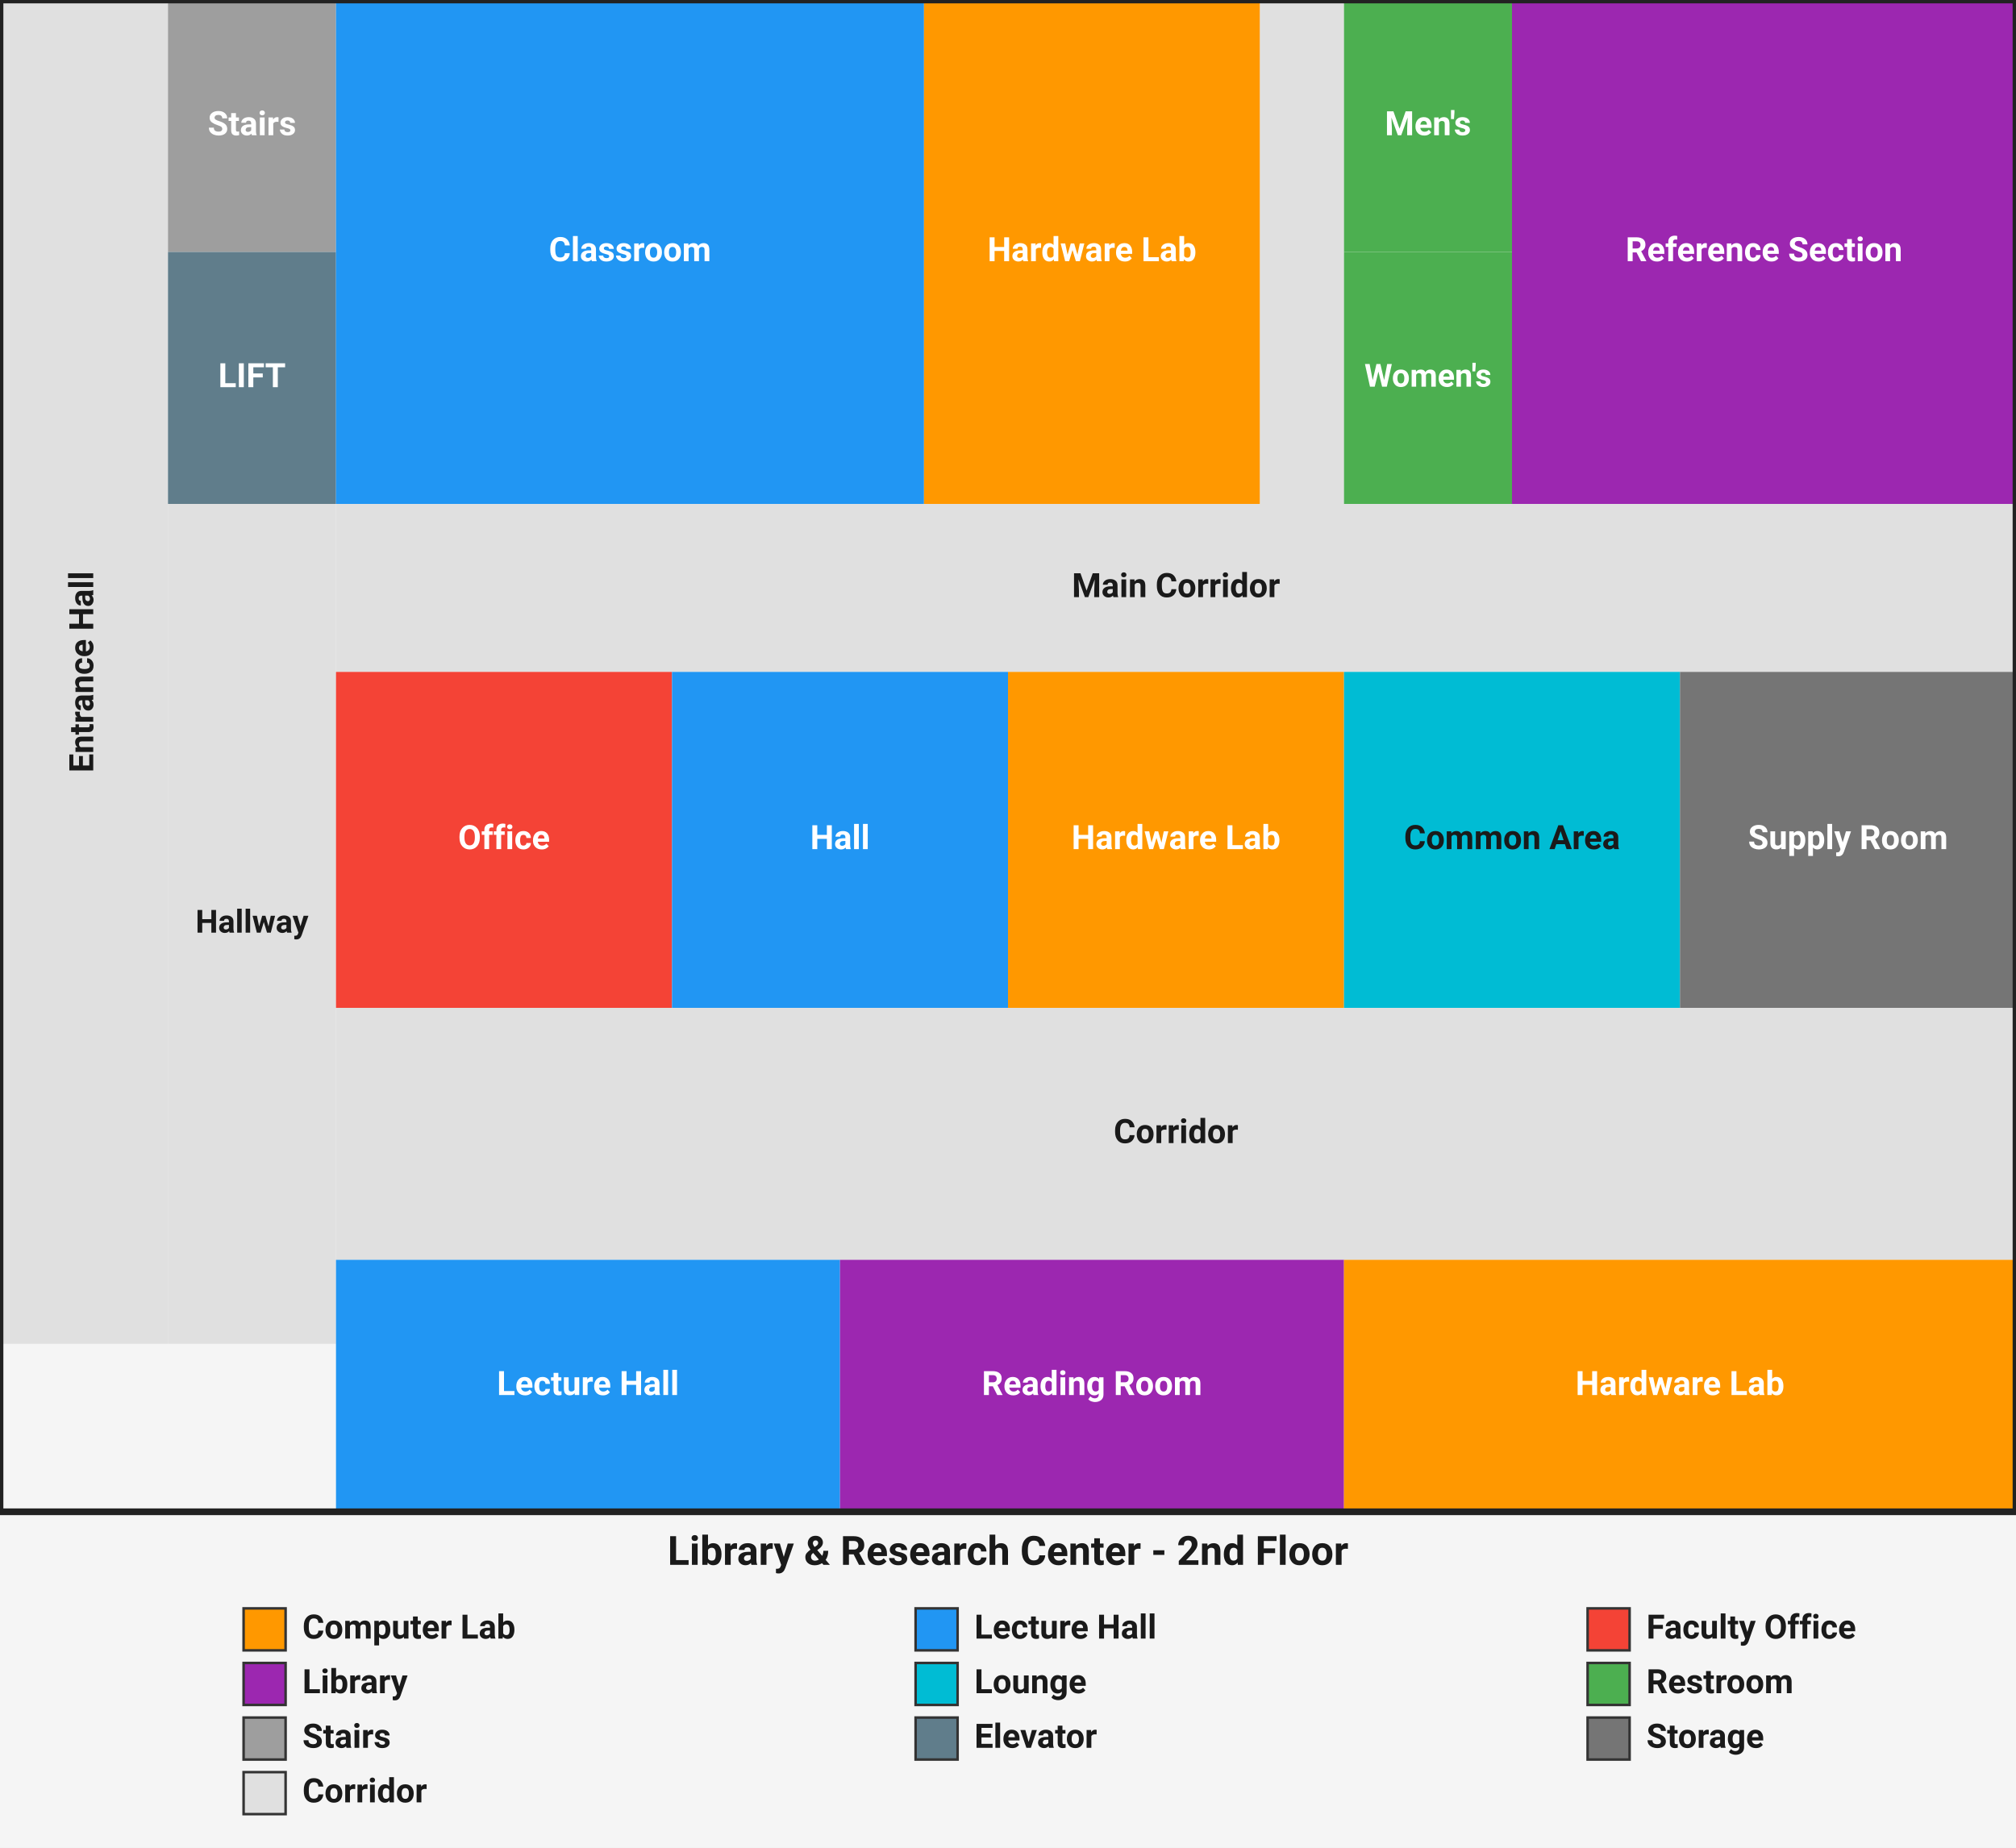
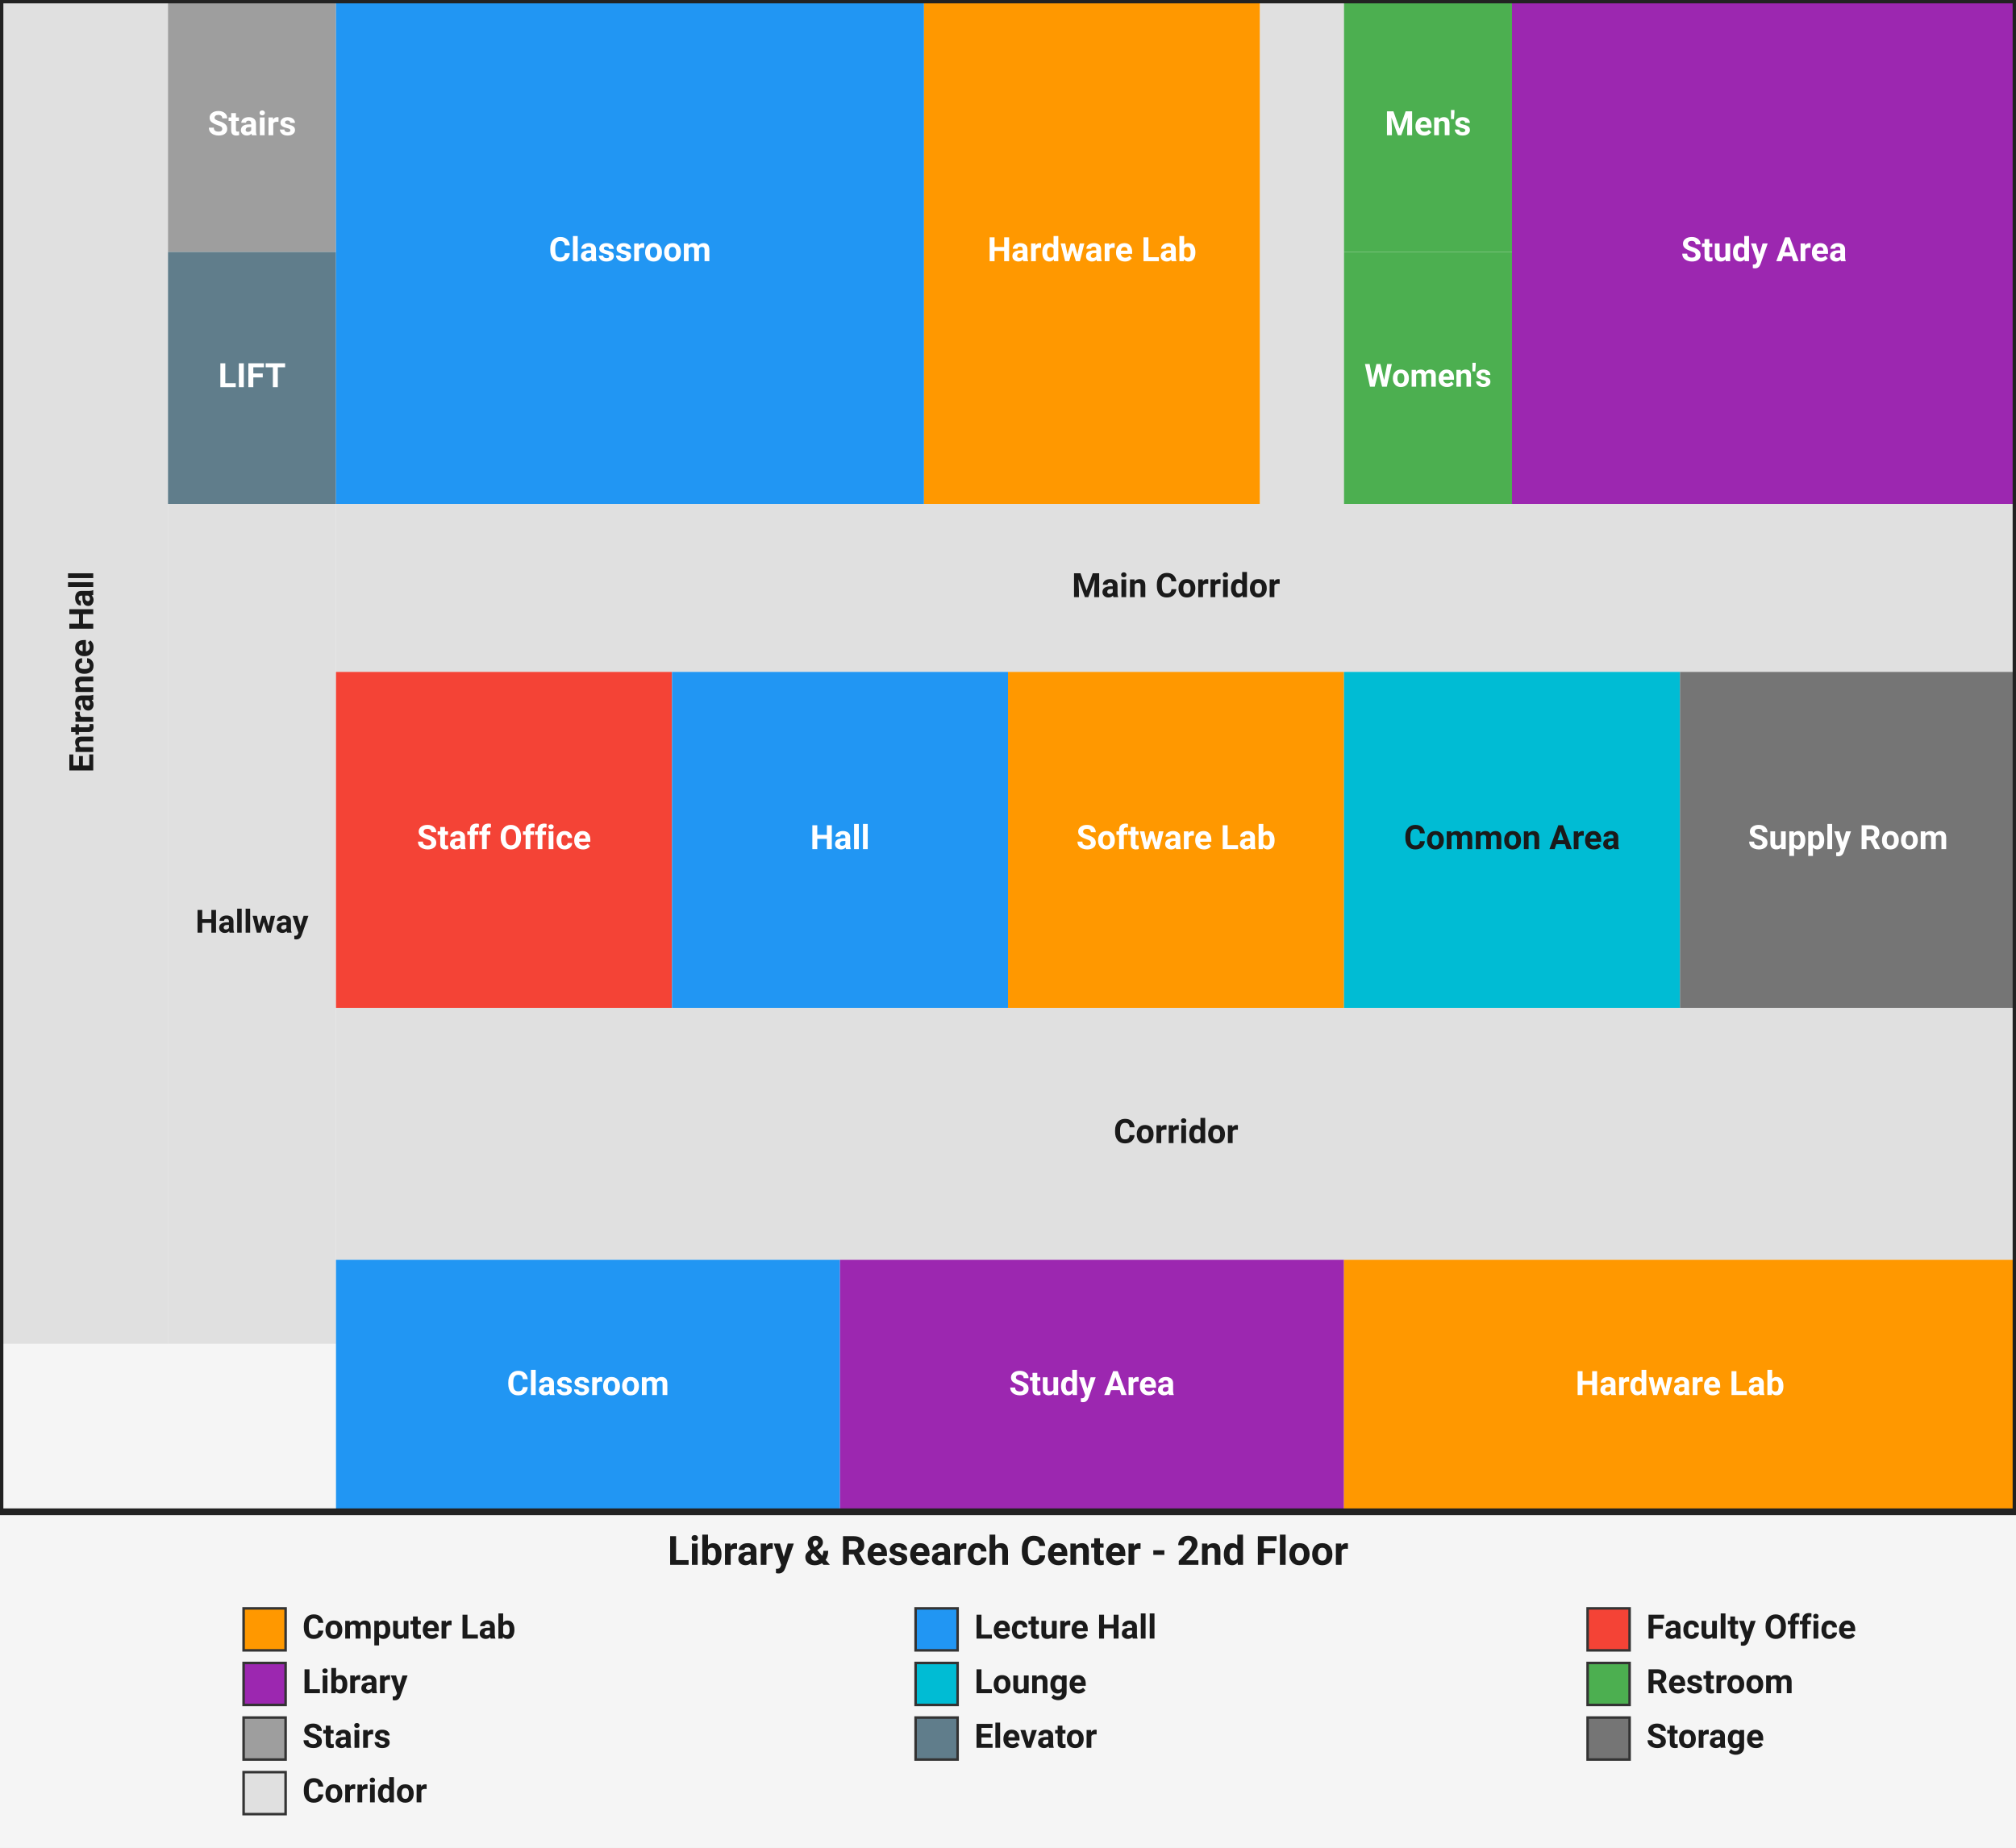
<svg xmlns="http://www.w3.org/2000/svg" viewBox="0 0 2400 2200" width="2400" height="2200" style="display:block; max-width:100%; height:auto;">
  <defs>
    <style>
      text { 
        -webkit-font-smoothing: antialiased;
        -moz-osx-font-smoothing: grayscale;
      }
    </style>
  </defs>
  <rect x="0" y="0" width="2400" height="2200" fill="#f5f5f5" />
  <rect x="0" y="0" width="200" height="1600" fill="#E0E0E0" stroke="none" />
  <text x="100.0" y="800.0" font-family="Roboto,Segoe UI,Arial,sans-serif" font-size="40" font-weight="600" fill="#1a1a1a" text-anchor="middle" dominant-baseline="middle" transform="rotate(-90 100.0 800.0)">
              Entrance Hall
            </text>
  <rect x="200" y="0" width="200" height="300" fill="#9E9E9E" stroke="none" />
  <text x="300.0" y="150.0" font-family="Roboto,Segoe UI,Arial,sans-serif" font-size="40" font-weight="600" fill="white" text-anchor="middle" dominant-baseline="middle">
              Stairs
            </text>
  <rect x="200" y="300" width="200" height="300" fill="#607D8B" stroke="none" />
  <text x="300.0" y="450.0" font-family="Roboto,Segoe UI,Arial,sans-serif" font-size="40" font-weight="600" fill="white" text-anchor="middle" dominant-baseline="middle">
              LIFT
            </text>
  <rect x="200" y="600" width="200" height="1000" fill="#E0E0E0" stroke="none" />
  <text x="300.0" y="1100.0" font-family="Roboto,Segoe UI,Arial,sans-serif" font-size="38" font-weight="600" fill="#1a1a1a" text-anchor="middle" dominant-baseline="middle">
              Hallway
            </text>
  <rect x="400" y="0" width="700" height="600" fill="#2196F3" stroke="none" />
  <text x="750.0" y="300.0" font-family="Roboto,Segoe UI,Arial,sans-serif" font-size="40" font-weight="600" fill="white" text-anchor="middle" dominant-baseline="middle">
              Classroom
            </text>
  <rect x="1100" y="0" width="400" height="600" fill="#FF9800" stroke="none" />
  <text x="1300.0" y="300.0" font-family="Roboto,Segoe UI,Arial,sans-serif" font-size="40" font-weight="600" fill="white" text-anchor="middle" dominant-baseline="middle">
              Hardware Lab
            </text>
  <rect x="1500" y="0" width="100" height="600" fill="#E0E0E0" stroke="none" />
  <rect x="1600" y="0" width="200" height="300" fill="#4CAF50" stroke="none" />
  <text x="1700.0" y="150.0" font-family="Roboto,Segoe UI,Arial,sans-serif" font-size="40" font-weight="600" fill="white" text-anchor="middle" dominant-baseline="middle">
              Men's
            </text>
  <rect x="1600" y="300" width="200" height="300" fill="#4CAF50" stroke="none" />
  <text x="1700.0" y="450.0" font-family="Roboto,Segoe UI,Arial,sans-serif" font-size="38" font-weight="600" fill="white" text-anchor="middle" dominant-baseline="middle">
              Women's
            </text>
  <rect x="1800" y="0" width="600" height="600" fill="#9C27B0" stroke="none" />
  <text x="2100.0" y="300.0" font-family="Roboto,Segoe UI,Arial,sans-serif" font-size="40" font-weight="600" fill="white" text-anchor="middle" dominant-baseline="middle">
-               Reference Section
+               Study Area
            </text>
  <rect x="400" y="600" width="2000" height="200" fill="#E0E0E0" stroke="none" />
  <text x="1400.0" y="700.0" font-family="Roboto,Segoe UI,Arial,sans-serif" font-size="40" font-weight="600" fill="#1a1a1a" text-anchor="middle" dominant-baseline="middle">
              Main Corridor
            </text>
  <rect x="400" y="800" width="400" height="400" fill="#F44336" stroke="none" />
  <text x="600.0" y="1000.0" font-family="Roboto,Segoe UI,Arial,sans-serif" font-size="40" font-weight="600" fill="white" text-anchor="middle" dominant-baseline="middle">
-               Office
+               Staff Office
            </text>
  <rect x="800" y="800" width="400" height="400" fill="#2196F3" stroke="none" />
  <text x="1000.0" y="1000.0" font-family="Roboto,Segoe UI,Arial,sans-serif" font-size="40" font-weight="600" fill="white" text-anchor="middle" dominant-baseline="middle">
              Hall
            </text>
  <rect x="1200" y="800" width="400" height="400" fill="#FF9800" stroke="none" />
  <text x="1400.0" y="1000.0" font-family="Roboto,Segoe UI,Arial,sans-serif" font-size="40" font-weight="600" fill="white" text-anchor="middle" dominant-baseline="middle">
-               Hardware Lab
+               Software Lab
            </text>
  <rect x="1600" y="800" width="400" height="400" fill="#00BCD4" stroke="none" />
  <text x="1800.0" y="1000.0" font-family="Roboto,Segoe UI,Arial,sans-serif" font-size="40" font-weight="600" fill="#1a1a1a" text-anchor="middle" dominant-baseline="middle">
              Common Area
            </text>
  <rect x="2000" y="800" width="400" height="400" fill="#757575" stroke="none" />
  <text x="2200.0" y="1000.0" font-family="Roboto,Segoe UI,Arial,sans-serif" font-size="40" font-weight="600" fill="white" text-anchor="middle" dominant-baseline="middle">
              Supply Room
            </text>
  <rect x="400" y="1200" width="2000" height="300" fill="#E0E0E0" stroke="none" />
  <text x="1400.0" y="1350.0" font-family="Roboto,Segoe UI,Arial,sans-serif" font-size="40" font-weight="600" fill="#1a1a1a" text-anchor="middle" dominant-baseline="middle">
              Corridor
            </text>
  <rect x="400" y="1500" width="600" height="300" fill="#2196F3" stroke="none" />
  <text x="700.0" y="1650.0" font-family="Roboto,Segoe UI,Arial,sans-serif" font-size="40" font-weight="600" fill="white" text-anchor="middle" dominant-baseline="middle">
-               Lecture Hall
+               Classroom
            </text>
  <rect x="1000" y="1500" width="600" height="300" fill="#9C27B0" stroke="none" />
  <text x="1300.0" y="1650.0" font-family="Roboto,Segoe UI,Arial,sans-serif" font-size="40" font-weight="600" fill="white" text-anchor="middle" dominant-baseline="middle">
-               Reading Room
+               Study Area
            </text>
  <rect x="1600" y="1500" width="800" height="300" fill="#FF9800" stroke="none" />
  <text x="2000.0" y="1650.0" font-family="Roboto,Segoe UI,Arial,sans-serif" font-size="40" font-weight="600" fill="white" text-anchor="middle" dominant-baseline="middle">
              Hardware Lab
            </text>
  <rect x="0" y="0" width="2400" height="1800" fill="none" stroke="#222" stroke-width="8" />
  <text x="1200.0" y="1850" font-family="Roboto,Segoe UI,Arial,sans-serif" font-size="48" font-weight="700" fill="#1a1a1a" text-anchor="middle" dominant-baseline="middle">
          Library &amp; Research Center - 2nd Floor
        </text>
  <rect x="290.0" y="1915.0" width="50" height="50" fill="#FF9800" stroke="#333" stroke-width="3" />
  <text x="360.0" y="1940" font-family="Roboto,Segoe UI,Arial,sans-serif" font-size="40" font-weight="700" fill="#1a1a1a" text-anchor="start" dominant-baseline="middle">
          Computer Lab
        </text>
  <rect x="1090.0" y="1915.0" width="50" height="50" fill="#2196F3" stroke="#333" stroke-width="3" />
  <text x="1160.0" y="1940" font-family="Roboto,Segoe UI,Arial,sans-serif" font-size="40" font-weight="700" fill="#1a1a1a" text-anchor="start" dominant-baseline="middle">
          Lecture Hall
        </text>
  <rect x="1890.0" y="1915.0" width="50" height="50" fill="#F44336" stroke="#333" stroke-width="3" />
  <text x="1960.0" y="1940" font-family="Roboto,Segoe UI,Arial,sans-serif" font-size="40" font-weight="700" fill="#1a1a1a" text-anchor="start" dominant-baseline="middle">
          Faculty Office
        </text>
  <rect x="290.0" y="1980.0" width="50" height="50" fill="#9C27B0" stroke="#333" stroke-width="3" />
  <text x="360.0" y="2005" font-family="Roboto,Segoe UI,Arial,sans-serif" font-size="40" font-weight="700" fill="#1a1a1a" text-anchor="start" dominant-baseline="middle">
          Library
        </text>
  <rect x="1090.0" y="1980.0" width="50" height="50" fill="#00BCD4" stroke="#333" stroke-width="3" />
  <text x="1160.0" y="2005" font-family="Roboto,Segoe UI,Arial,sans-serif" font-size="40" font-weight="700" fill="#1a1a1a" text-anchor="start" dominant-baseline="middle">
          Lounge
        </text>
  <rect x="1890.0" y="1980.0" width="50" height="50" fill="#4CAF50" stroke="#333" stroke-width="3" />
  <text x="1960.0" y="2005" font-family="Roboto,Segoe UI,Arial,sans-serif" font-size="40" font-weight="700" fill="#1a1a1a" text-anchor="start" dominant-baseline="middle">
          Restroom
        </text>
  <rect x="290.0" y="2045.0" width="50" height="50" fill="#9E9E9E" stroke="#333" stroke-width="3" />
  <text x="360.0" y="2070" font-family="Roboto,Segoe UI,Arial,sans-serif" font-size="40" font-weight="700" fill="#1a1a1a" text-anchor="start" dominant-baseline="middle">
          Stairs
        </text>
  <rect x="1090.0" y="2045.0" width="50" height="50" fill="#607D8B" stroke="#333" stroke-width="3" />
  <text x="1160.0" y="2070" font-family="Roboto,Segoe UI,Arial,sans-serif" font-size="40" font-weight="700" fill="#1a1a1a" text-anchor="start" dominant-baseline="middle">
          Elevator
        </text>
  <rect x="1890.0" y="2045.0" width="50" height="50" fill="#757575" stroke="#333" stroke-width="3" />
  <text x="1960.0" y="2070" font-family="Roboto,Segoe UI,Arial,sans-serif" font-size="40" font-weight="700" fill="#1a1a1a" text-anchor="start" dominant-baseline="middle">
          Storage
        </text>
  <rect x="290.0" y="2110.0" width="50" height="50" fill="#E0E0E0" stroke="#333" stroke-width="3" />
  <text x="360.0" y="2135" font-family="Roboto,Segoe UI,Arial,sans-serif" font-size="40" font-weight="700" fill="#1a1a1a" text-anchor="start" dominant-baseline="middle">
          Corridor
        </text>
</svg>
